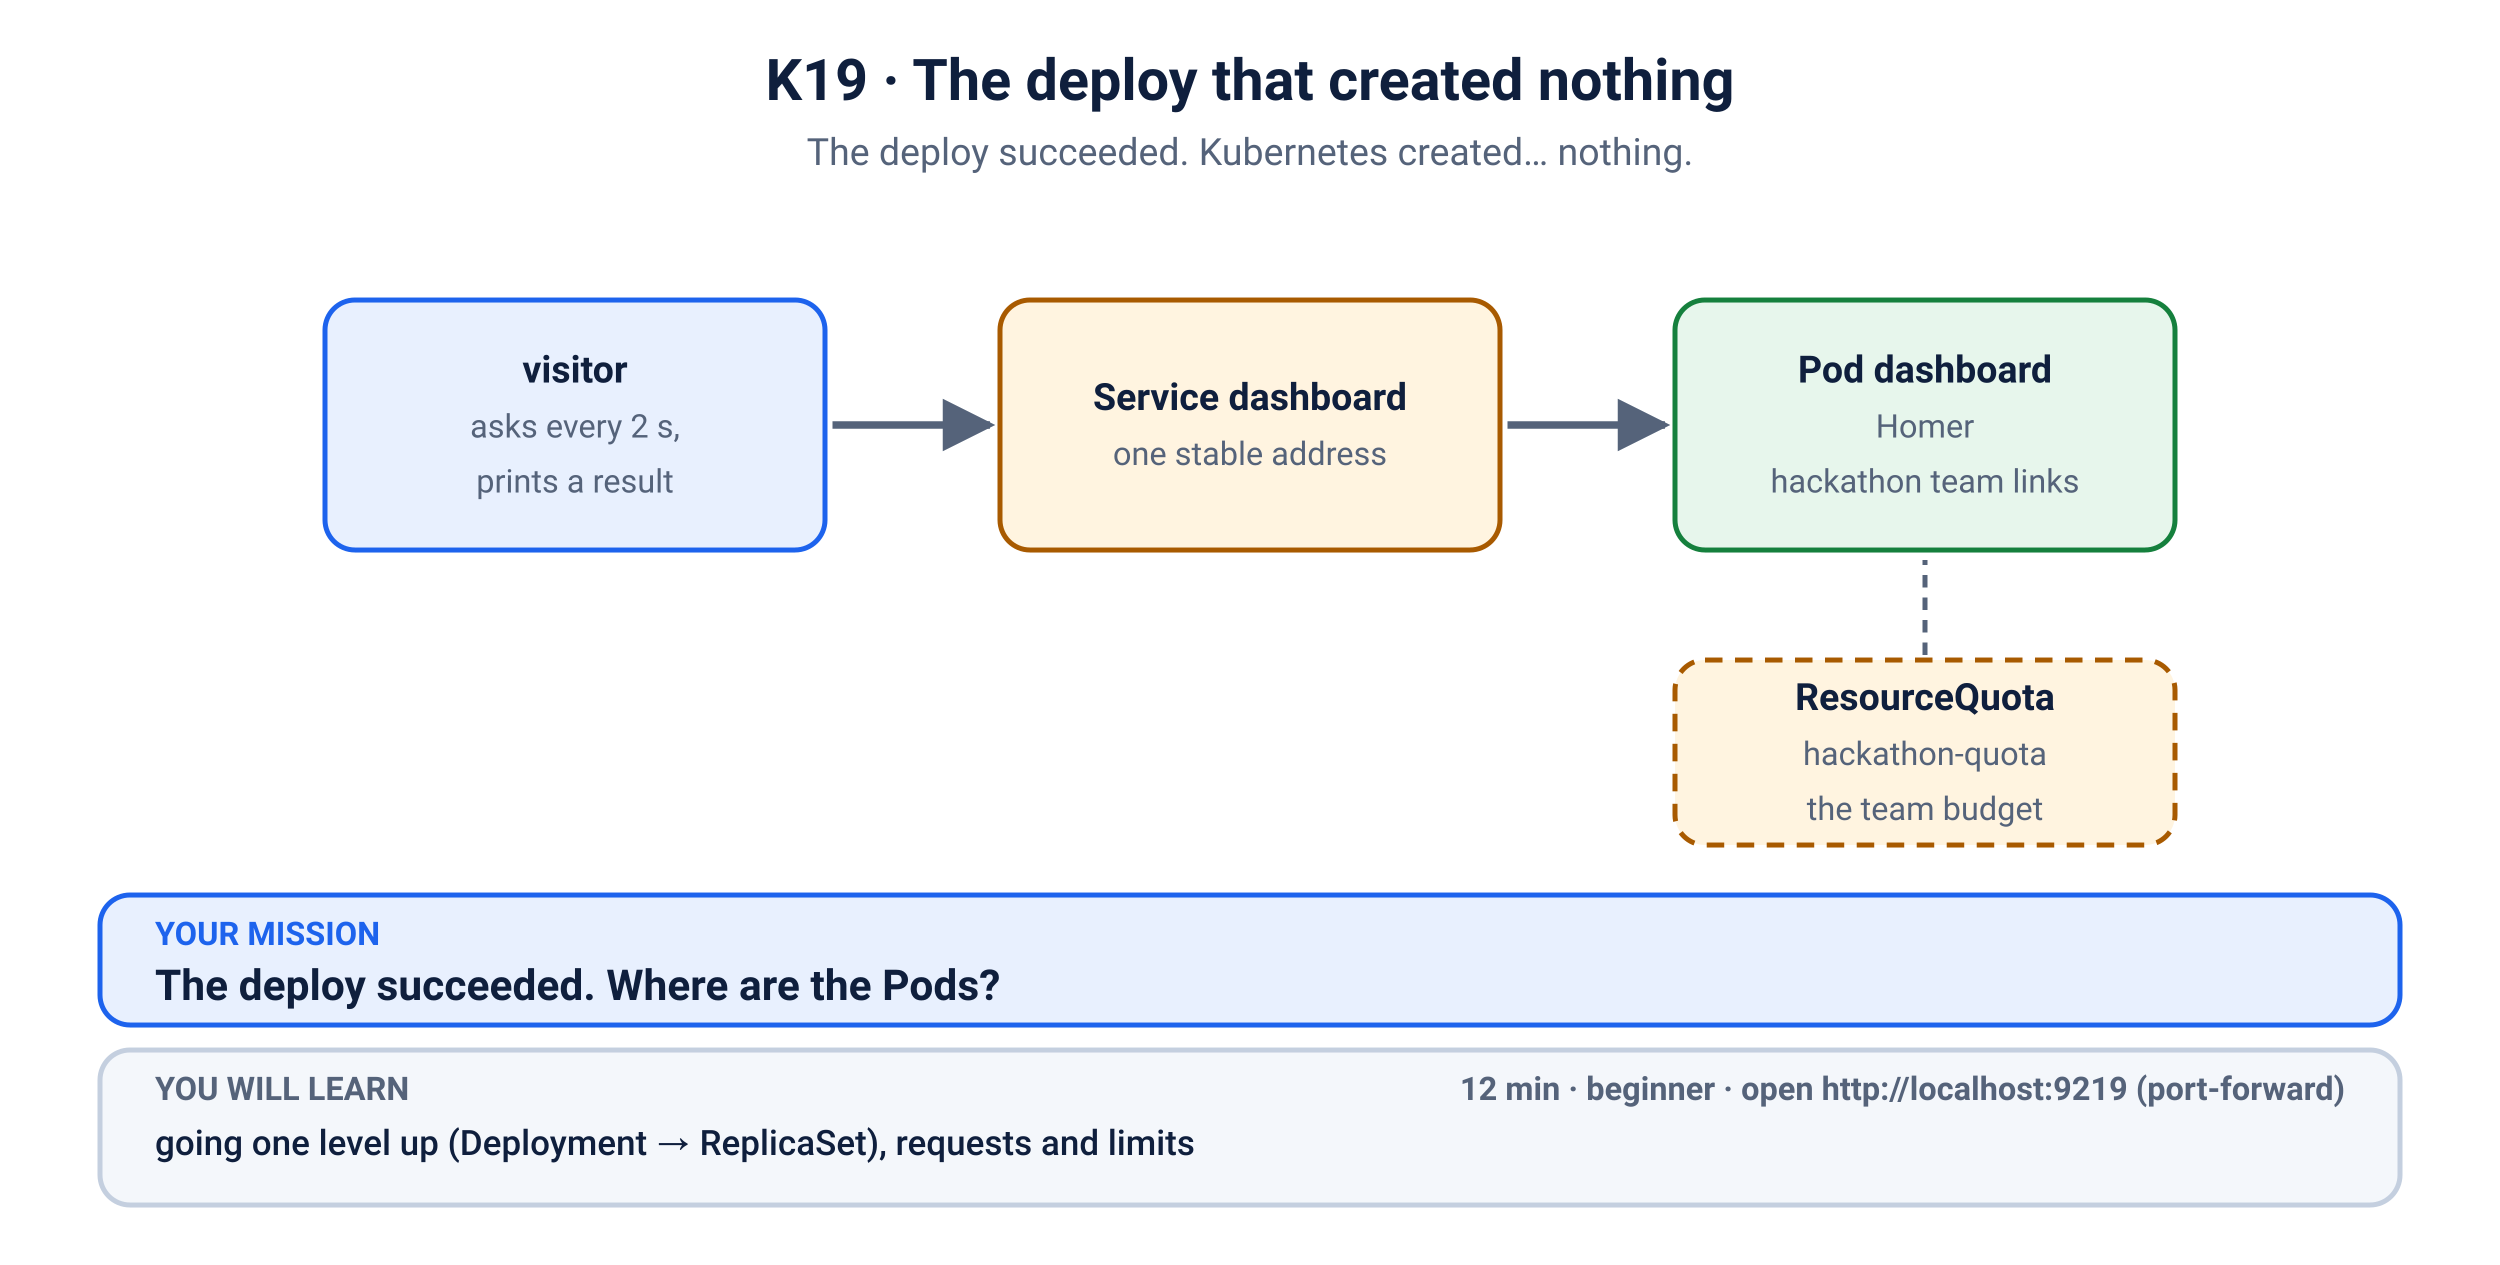
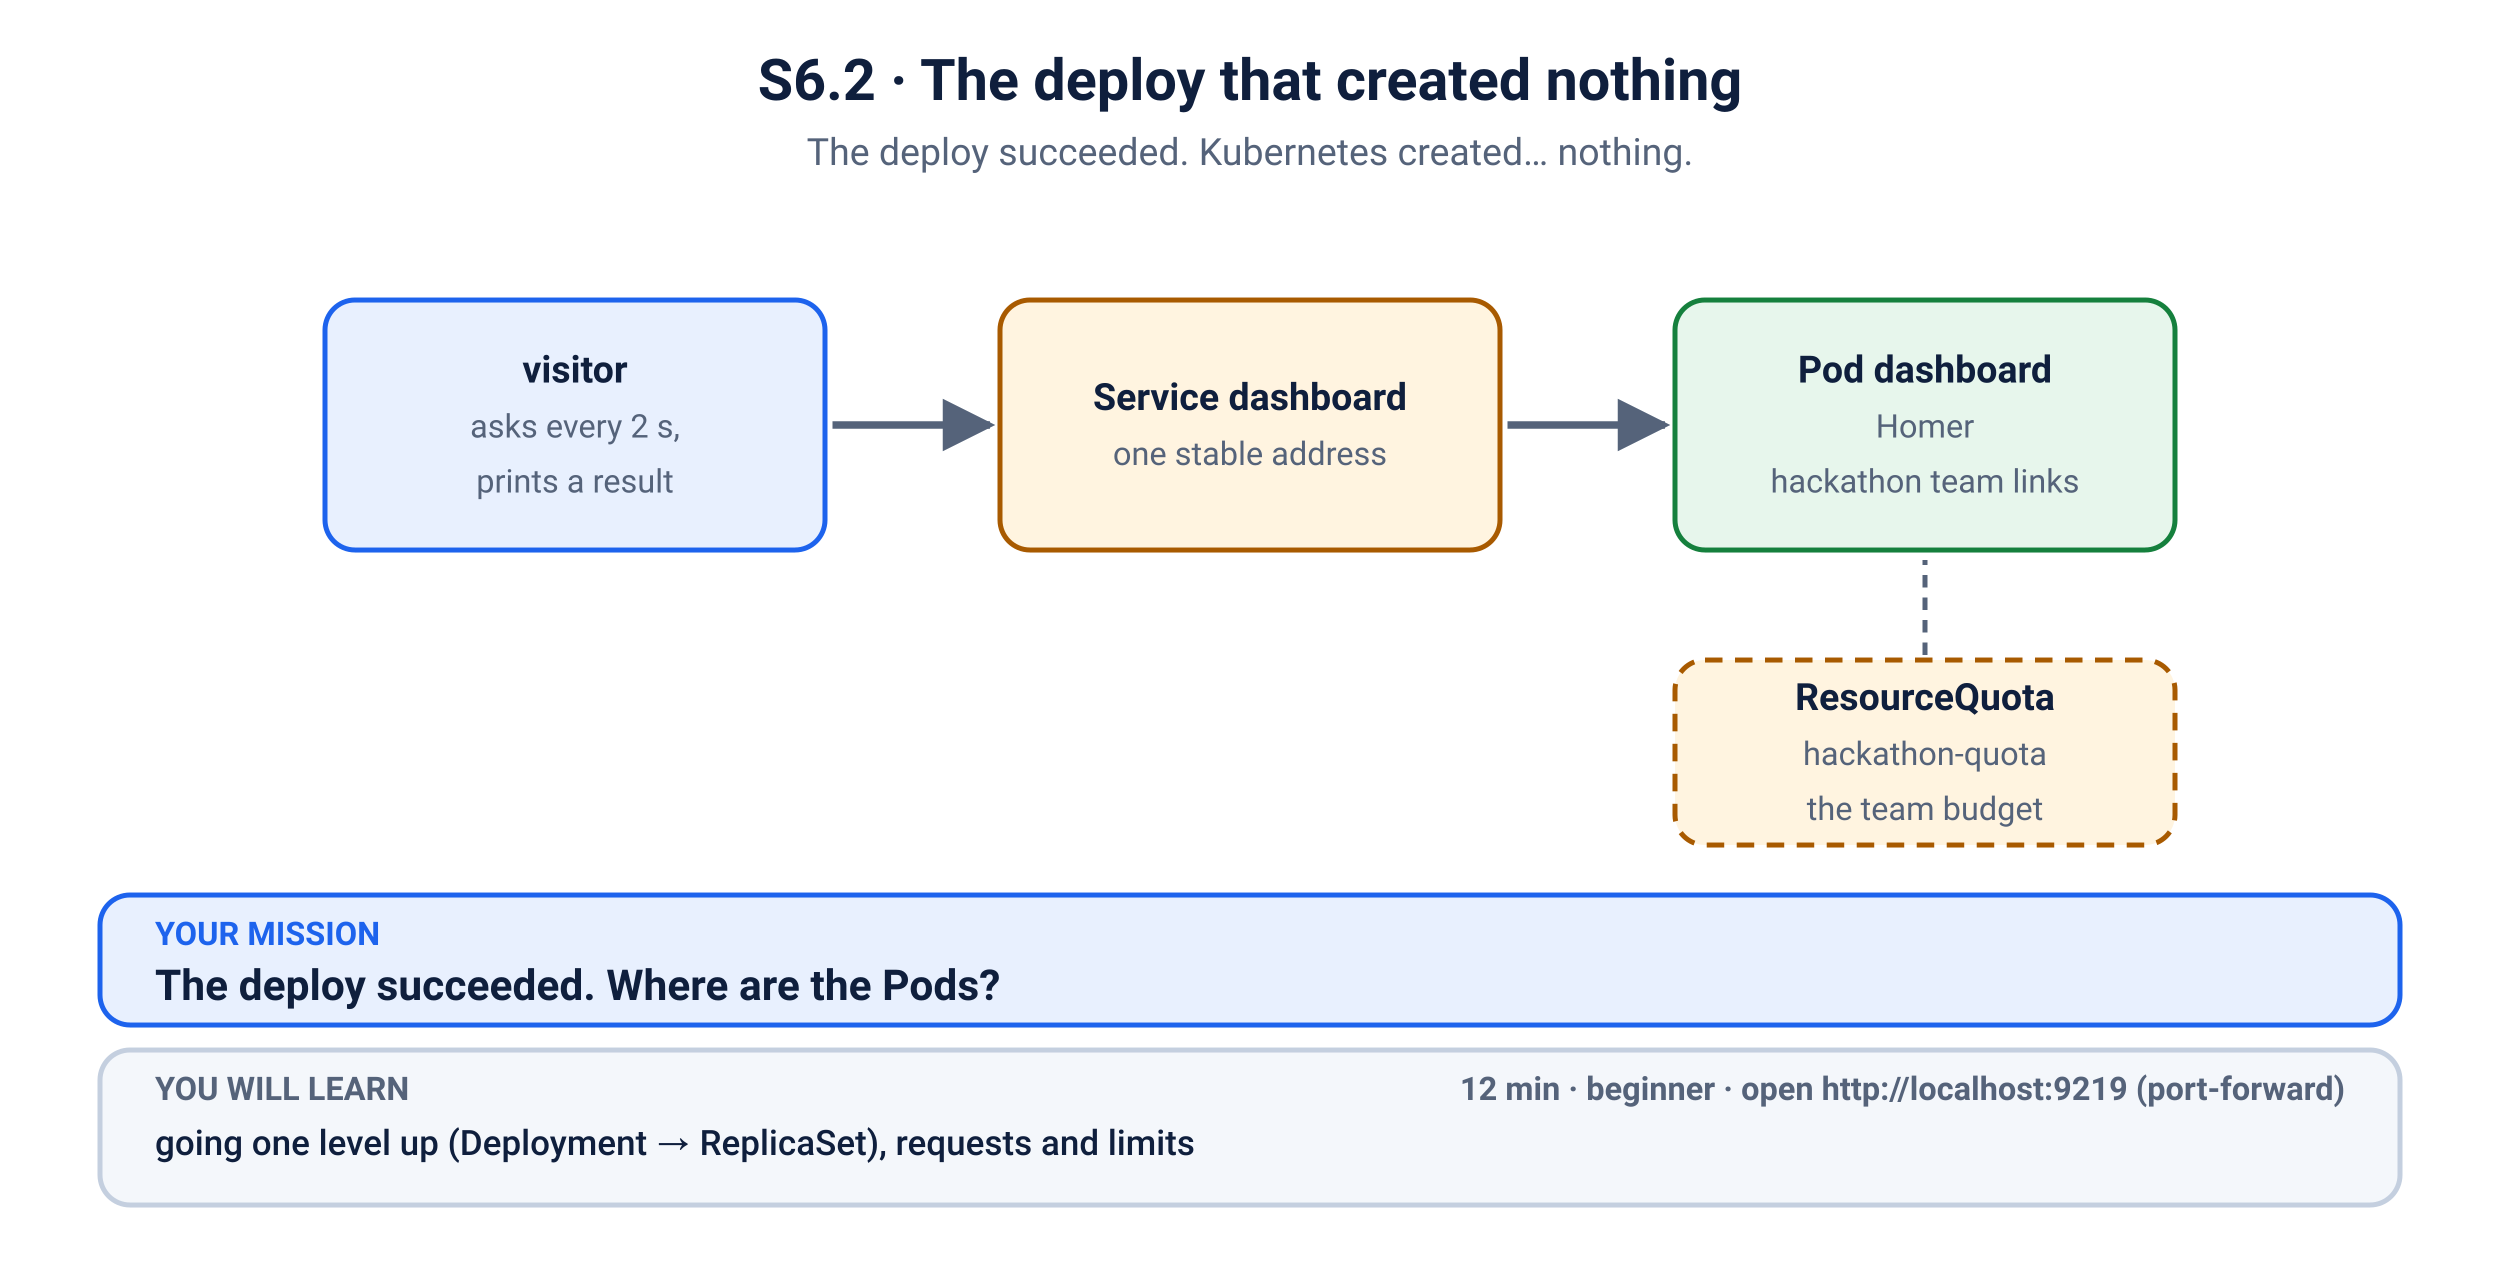
<svg xmlns="http://www.w3.org/2000/svg" viewBox="0 0 1000 506" width="1000" height="506" role="img" aria-labelledby="t d">
  <defs>
    <marker id="ah-blue" viewBox="0 0 10 10" refX="9" refY="5" markerWidth="7" markerHeight="7" orient="auto-start-reverse">
      <path d="M0,0 L10,5 L0,10 z" fill="#1d63ed" />
    </marker>
    <marker id="ah-muted" viewBox="0 0 10 10" refX="9" refY="5" markerWidth="7" markerHeight="7" orient="auto-start-reverse">
      <path d="M0,0 L10,5 L0,10 z" fill="#55637a" />
    </marker>
    <marker id="ah-red" viewBox="0 0 10 10" refX="9" refY="5" markerWidth="7" markerHeight="7" orient="auto-start-reverse">
      <path d="M0,0 L10,5 L0,10 z" fill="#c62828" />
    </marker>
    <marker id="ah-green" viewBox="0 0 10 10" refX="9" refY="5" markerWidth="7" markerHeight="7" orient="auto-start-reverse">
      <path d="M0,0 L10,5 L0,10 z" fill="#15803d" />
    </marker>
    <marker id="ah-amber" viewBox="0 0 10 10" refX="9" refY="5" markerWidth="7" markerHeight="7" orient="auto-start-reverse">
      <path d="M0,0 L10,5 L0,10 z" fill="#a85a00" />
    </marker>
    <marker id="ah-ink" viewBox="0 0 10 10" refX="9" refY="5" markerWidth="7" markerHeight="7" orient="auto-start-reverse">
      <path d="M0,0 L10,5 L0,10 z" fill="#0f1f3d" />
    </marker>
  </defs>
  <rect width="1000" height="506" fill="#ffffff" />
-   <text x="500.0" y="40" font-family="-apple-system, BlinkMacSystemFont, 'Segoe UI', Roboto, Helvetica, Arial, sans-serif" font-size="23" font-weight="700" fill="#0f1f3d" text-anchor="middle">K19 · The deploy that created nothing</text>
+   <text x="500.0" y="40" font-family="-apple-system, BlinkMacSystemFont, 'Segoe UI', Roboto, Helvetica, Arial, sans-serif" font-size="23" font-weight="700" fill="#0f1f3d" text-anchor="middle">S6.2 · The deploy that created nothing</text>
  <text x="500.0" y="66" font-family="-apple-system, BlinkMacSystemFont, 'Segoe UI', Roboto, Helvetica, Arial, sans-serif" font-size="15" fill="#55637a" text-anchor="middle">The deploy succeeded. Kubernetes created… nothing.</text>
  <rect x="130" y="120" width="200" height="100" rx="12" fill="#e8f0fe" stroke="#1d63ed" stroke-width="2" />
  <text x="230.0" y="153" font-family="-apple-system, BlinkMacSystemFont, 'Segoe UI', Roboto, Helvetica, Arial, sans-serif" font-size="15" font-weight="700" fill="#0f1f3d" text-anchor="middle">visitor</text>
  <text x="230.0" y="175" font-family="-apple-system, BlinkMacSystemFont, 'Segoe UI', Roboto, Helvetica, Arial, sans-serif" font-size="13" font-weight="400" fill="#55637a" text-anchor="middle">asks every 2 s,</text>
  <text x="230.0" y="197" font-family="-apple-system, BlinkMacSystemFont, 'Segoe UI', Roboto, Helvetica, Arial, sans-serif" font-size="13" font-weight="400" fill="#55637a" text-anchor="middle">prints a result</text>
  <line x1="333" y1="170" x2="396" y2="170" stroke="#55637a" stroke-width="3" marker-end="url(#ah-muted)" />
  <rect x="400" y="120" width="200" height="100" rx="12" fill="#fff4e0" stroke="#a85a00" stroke-width="2" />
  <text x="500.0" y="164" font-family="-apple-system, BlinkMacSystemFont, 'Segoe UI', Roboto, Helvetica, Arial, sans-serif" font-size="15" font-weight="700" fill="#0f1f3d" text-anchor="middle">Service dashboard</text>
  <text x="500.0" y="186" font-family="-apple-system, BlinkMacSystemFont, 'Segoe UI', Roboto, Helvetica, Arial, sans-serif" font-size="13" font-weight="400" fill="#55637a" text-anchor="middle">one stable address</text>
  <line x1="603" y1="170" x2="666" y2="170" stroke="#55637a" stroke-width="3" marker-end="url(#ah-muted)" />
  <rect x="670" y="120" width="200" height="100" rx="12" fill="#e7f6ec" stroke="#15803d" stroke-width="2" />
  <text x="770.0" y="153" font-family="-apple-system, BlinkMacSystemFont, 'Segoe UI', Roboto, Helvetica, Arial, sans-serif" font-size="15" font-weight="700" fill="#0f1f3d" text-anchor="middle">Pod dashboard</text>
  <text x="770.0" y="175" font-family="-apple-system, BlinkMacSystemFont, 'Segoe UI', Roboto, Helvetica, Arial, sans-serif" font-size="13" font-weight="400" fill="#55637a" text-anchor="middle">Homer</text>
  <text x="770.0" y="197" font-family="-apple-system, BlinkMacSystemFont, 'Segoe UI', Roboto, Helvetica, Arial, sans-serif" font-size="13" font-weight="400" fill="#55637a" text-anchor="middle">hackathon team links</text>
  <rect x="670" y="264" width="200" height="74" rx="12" fill="#fff4e0" stroke="#a85a00" stroke-width="2" stroke-dasharray="7 5" />
  <text x="770.0" y="284" font-family="-apple-system, BlinkMacSystemFont, 'Segoe UI', Roboto, Helvetica, Arial, sans-serif" font-size="15" font-weight="700" fill="#0f1f3d" text-anchor="middle">ResourceQuota</text>
  <text x="770.0" y="306" font-family="-apple-system, BlinkMacSystemFont, 'Segoe UI', Roboto, Helvetica, Arial, sans-serif" font-size="13" font-weight="400" fill="#55637a" text-anchor="middle">hackathon-quota</text>
  <text x="770.0" y="328" font-family="-apple-system, BlinkMacSystemFont, 'Segoe UI', Roboto, Helvetica, Arial, sans-serif" font-size="13" font-weight="400" fill="#55637a" text-anchor="middle">the team budget</text>
  <line x1="770" y1="262" x2="770" y2="224" stroke="#55637a" stroke-width="2" stroke-dasharray="5 4" />
  <rect x="40" y="358" width="920" height="52" rx="12" fill="#e8f0fe" stroke="#1d63ed" stroke-width="2" />
  <text x="62" y="378" font-family="-apple-system, BlinkMacSystemFont, 'Segoe UI', Roboto, Helvetica, Arial, sans-serif" font-size="13" font-weight="700" fill="#1d63ed" text-anchor="start">YOUR MISSION</text>
  <text x="62" y="400" font-family="-apple-system, BlinkMacSystemFont, 'Segoe UI', Roboto, Helvetica, Arial, sans-serif" font-size="17" font-weight="700" fill="#0f1f3d" text-anchor="start">The deploy succeeded. Where are the Pods?</text>
  <rect x="40" y="420" width="920" height="62" rx="12" fill="#f4f7fb" stroke="#c4cfdf" stroke-width="2" />
  <text x="62" y="440" font-family="-apple-system, BlinkMacSystemFont, 'Segoe UI', Roboto, Helvetica, Arial, sans-serif" font-size="13" font-weight="700" fill="#55637a" text-anchor="start">YOU WILL LEARN</text>
  <text x="62" y="462" font-family="-apple-system, BlinkMacSystemFont, 'Segoe UI', Roboto, Helvetica, Arial, sans-serif" font-size="14" font-weight="500" fill="#0f1f3d" text-anchor="start">going one level up (Deployment → ReplicaSet), requests and limits</text>
  <text x="938" y="440" font-family="-apple-system, BlinkMacSystemFont, 'Segoe UI', Roboto, Helvetica, Arial, sans-serif" font-size="13" font-weight="700" fill="#55637a" text-anchor="end">12 min   ·   beginner   ·   open http://localhost:9219 (port-forward)</text>
</svg>
